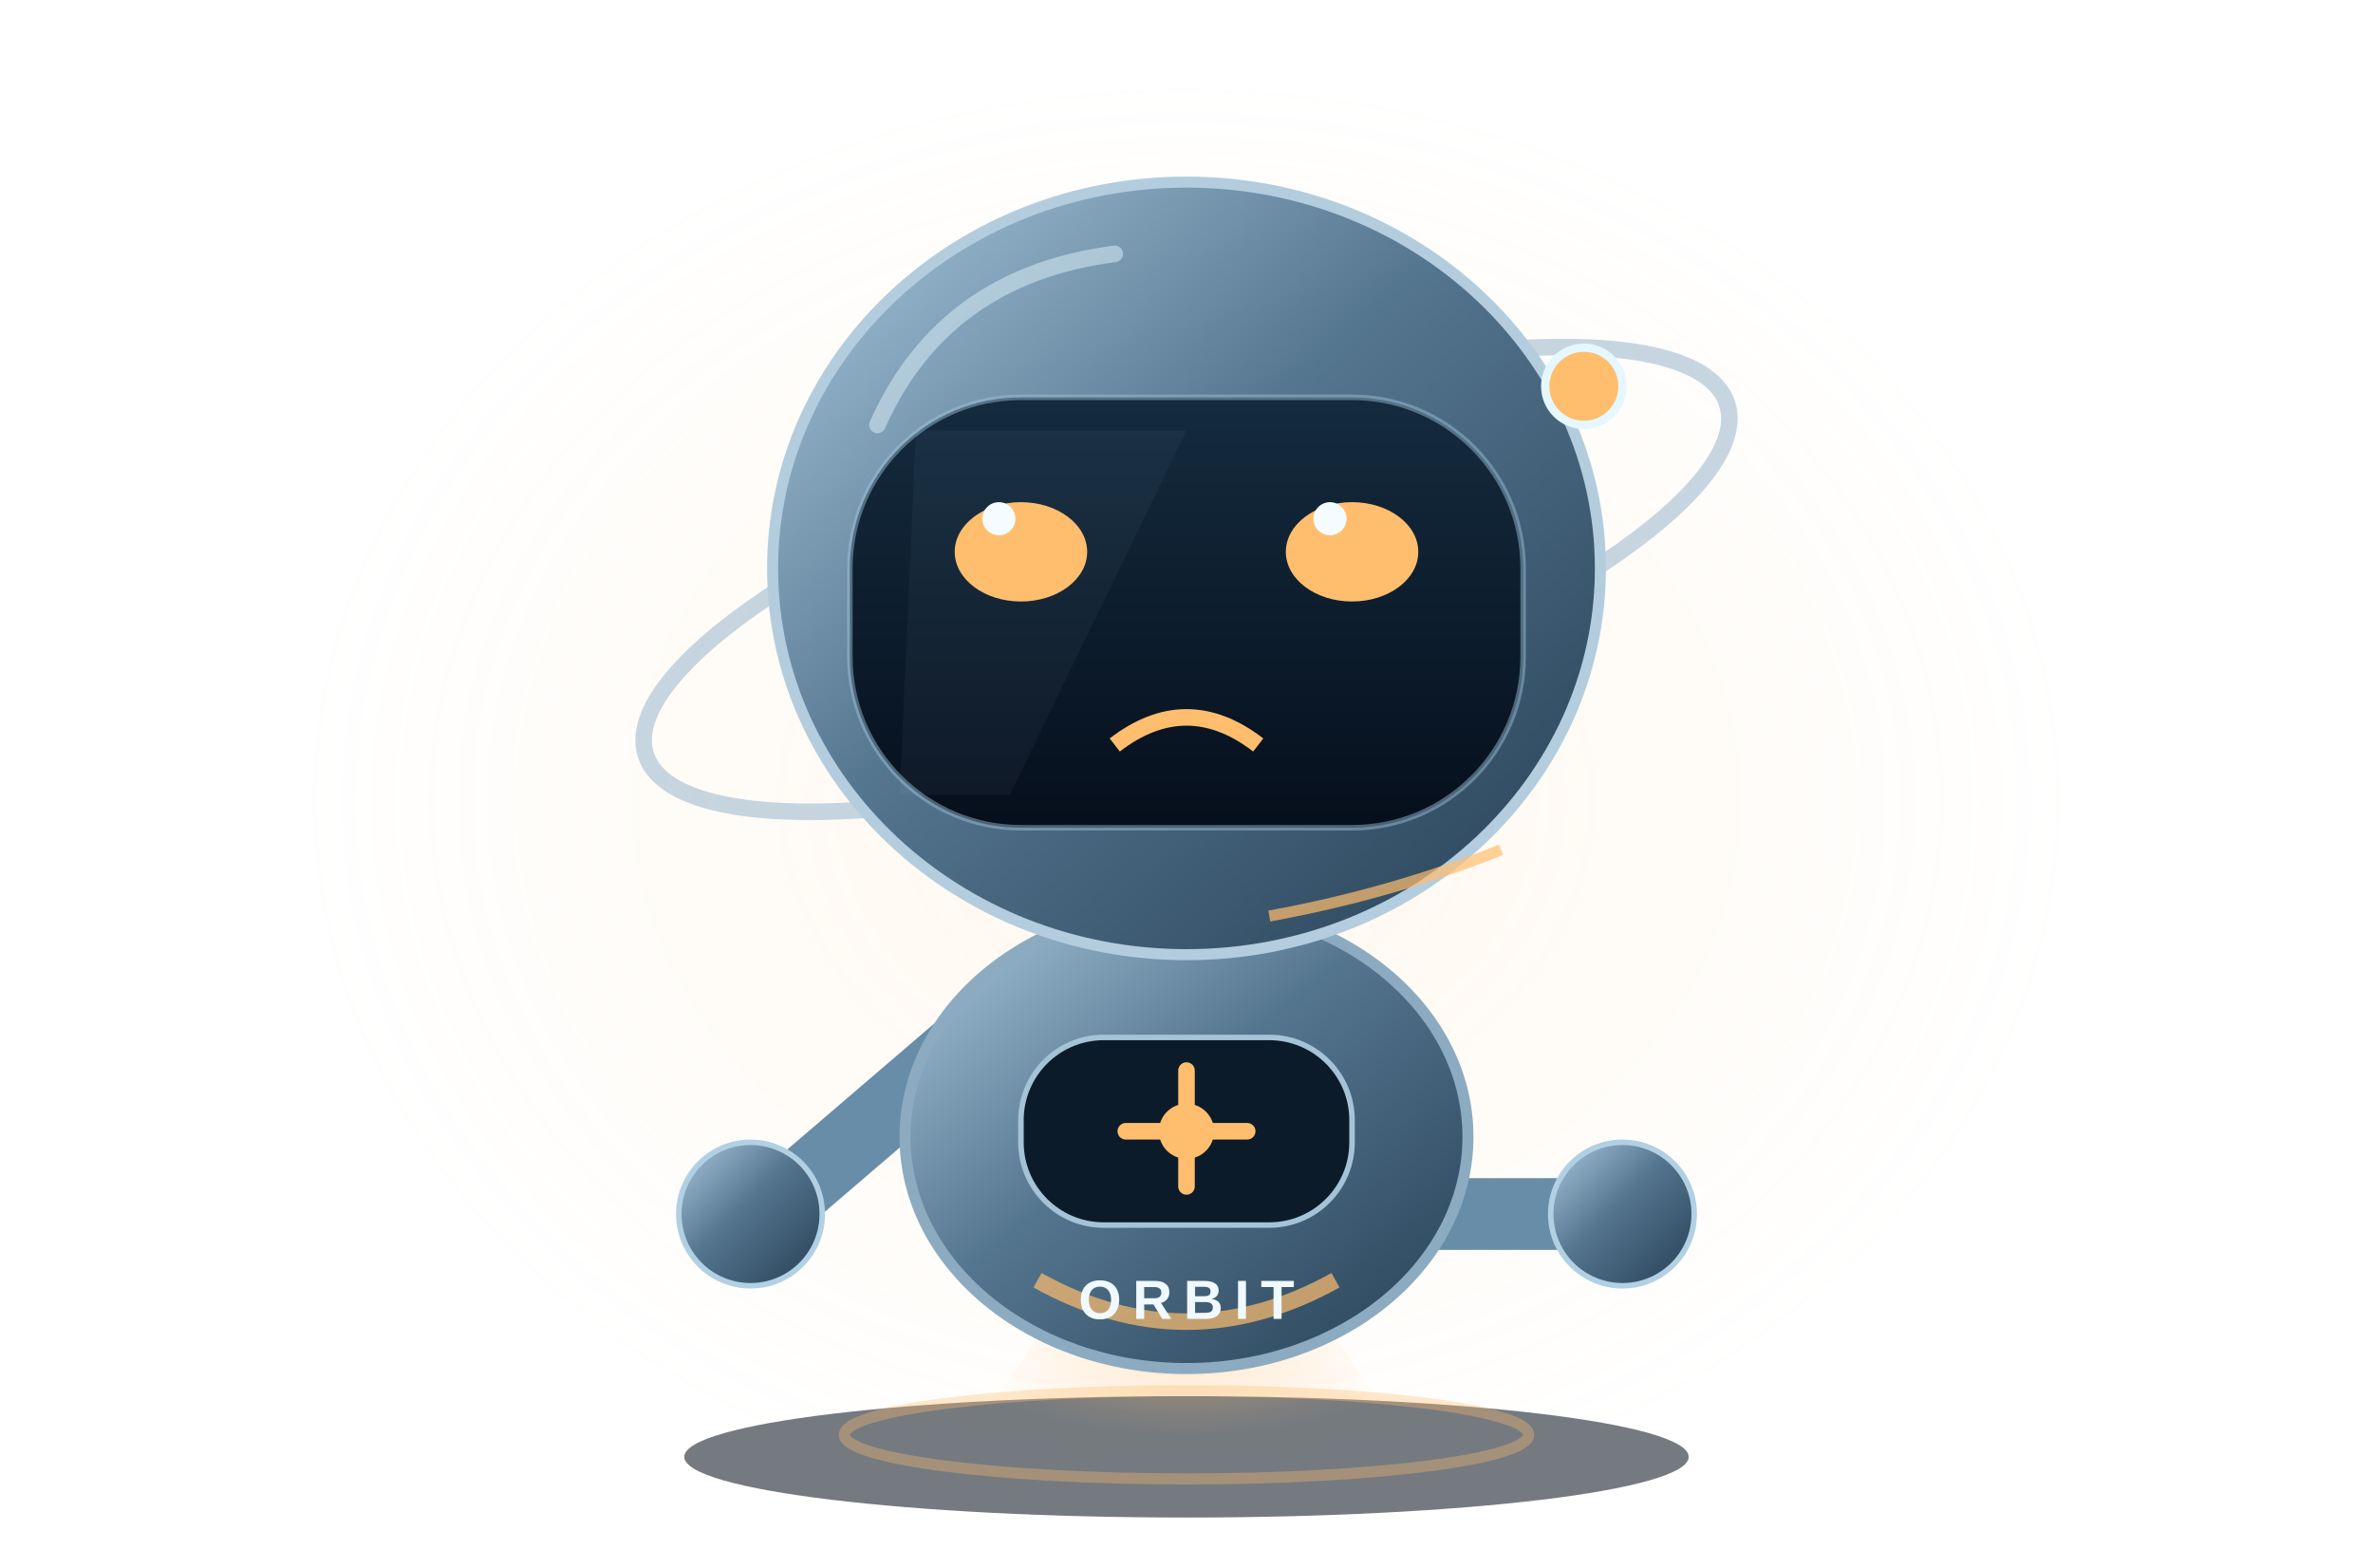
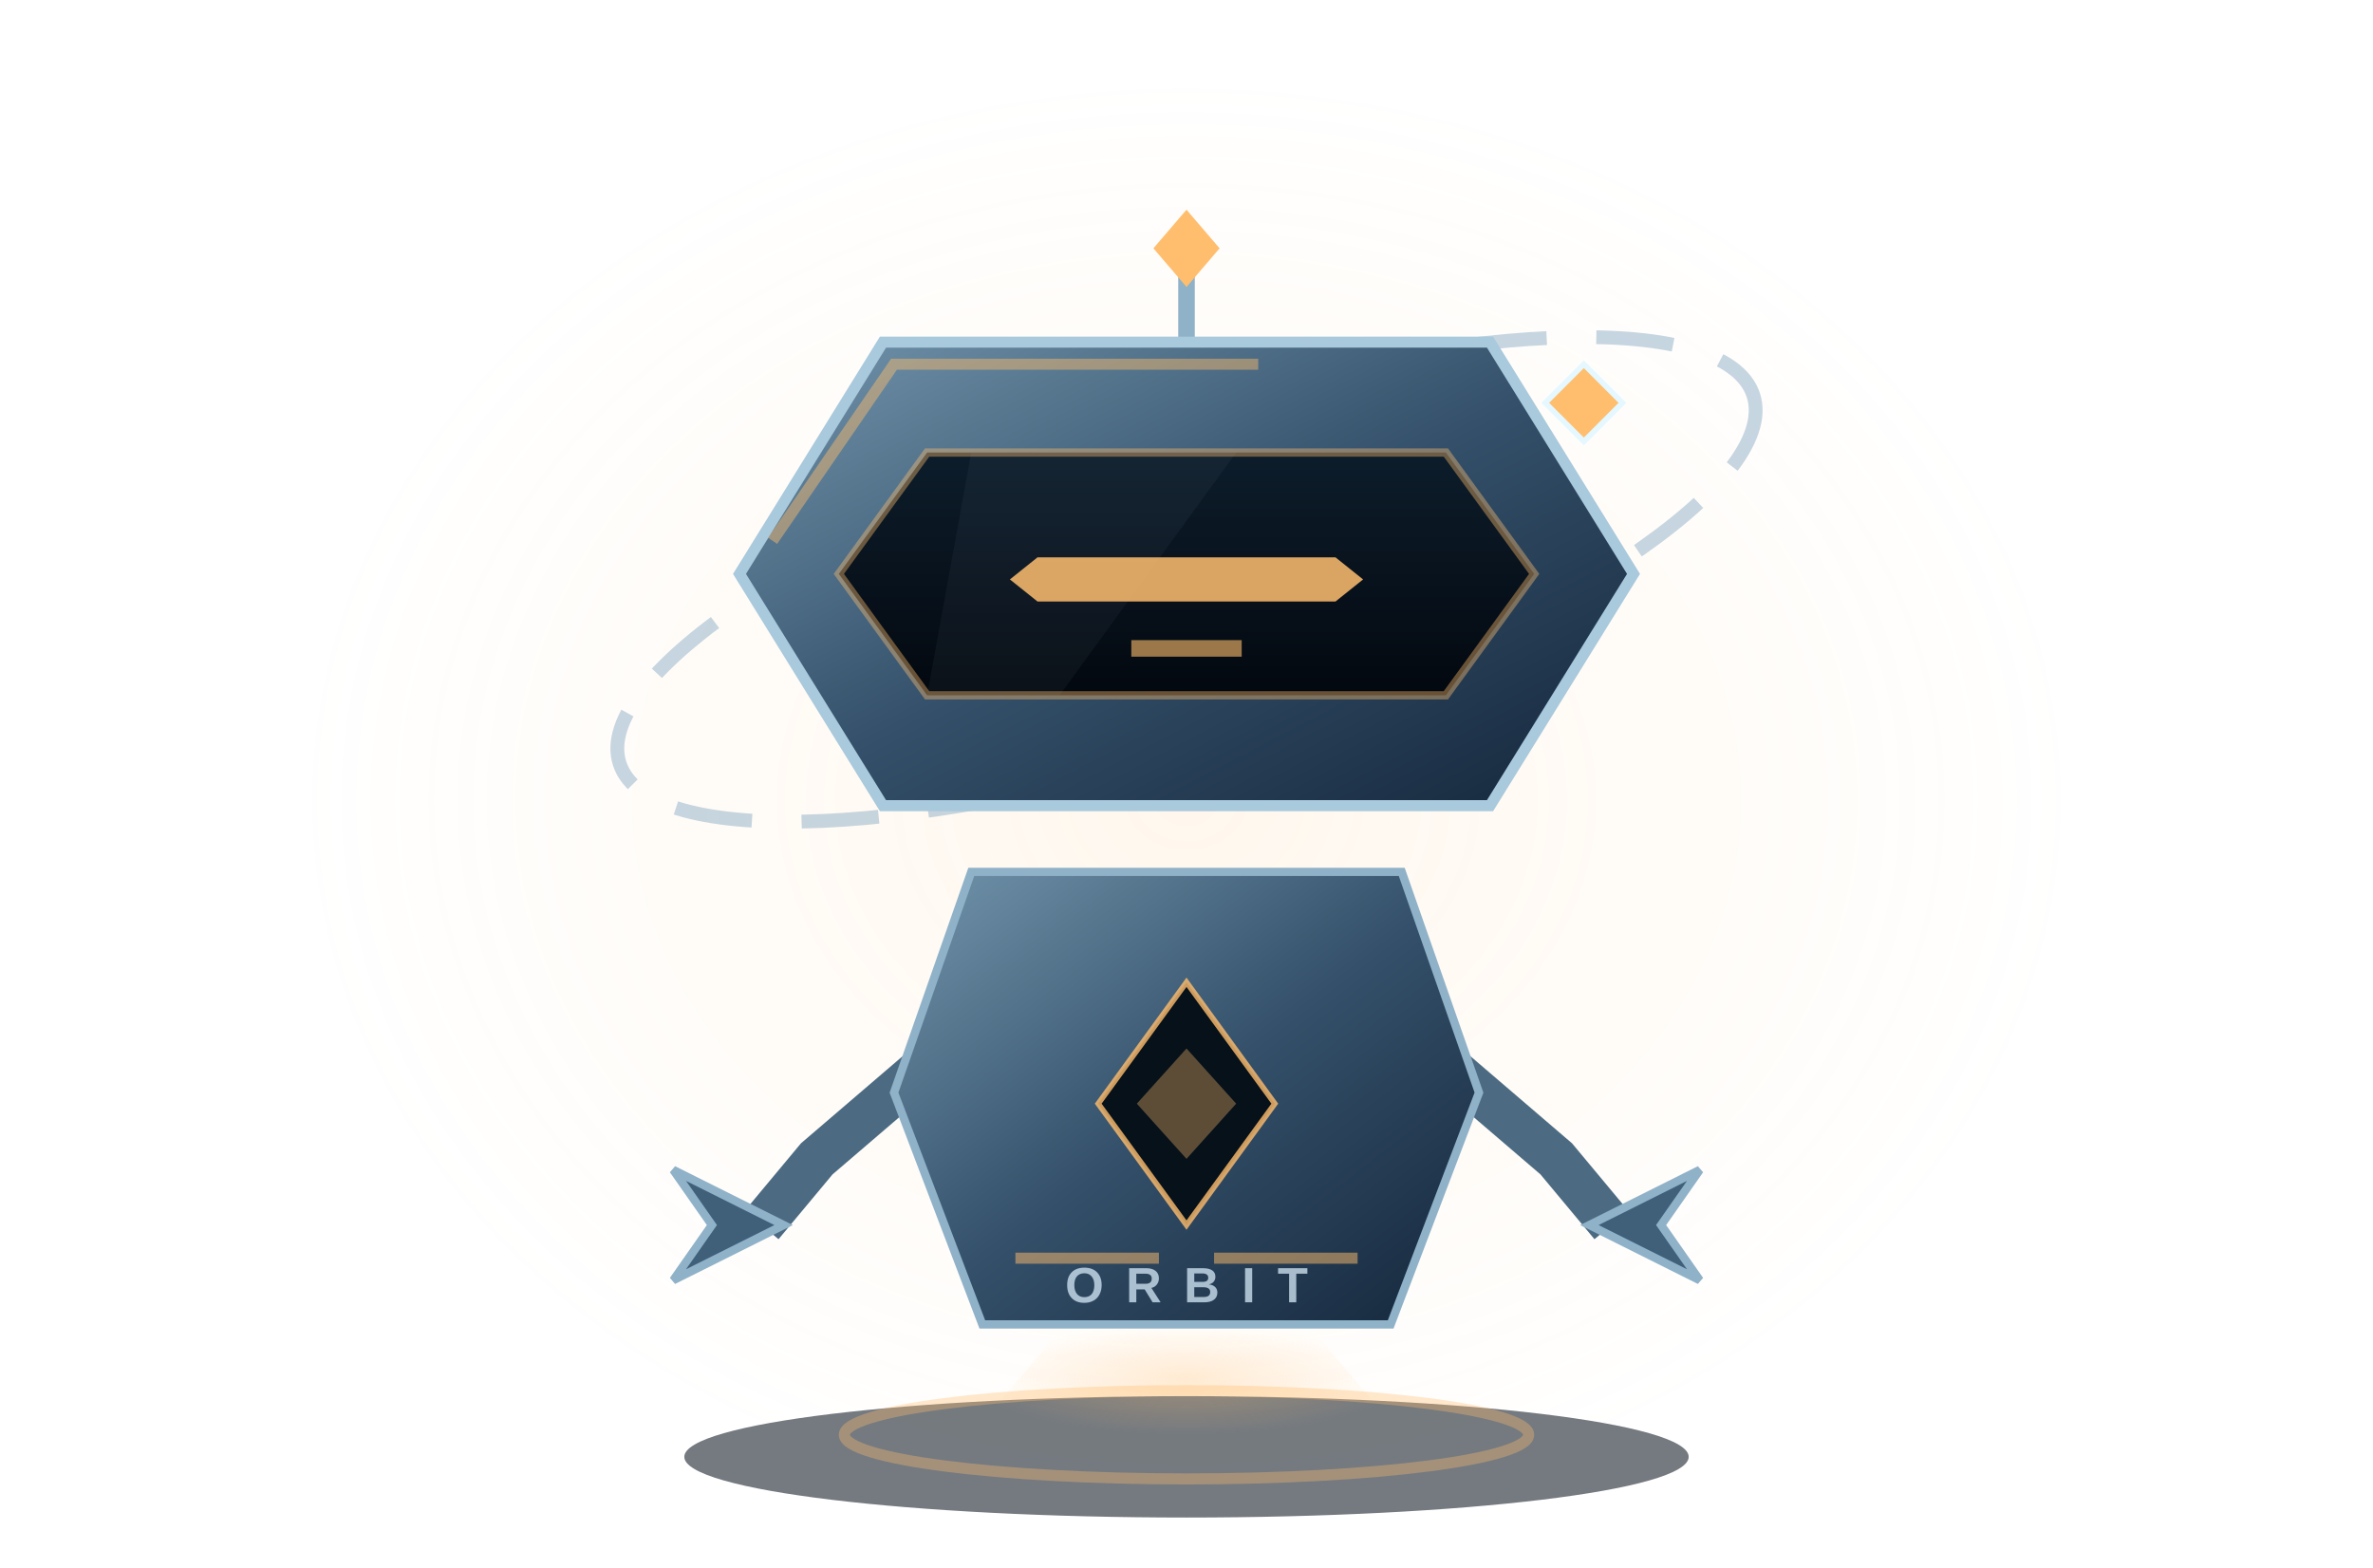
<svg xmlns="http://www.w3.org/2000/svg" width="430" height="284" viewBox="0 0 430 284">
  <defs>
    <linearGradient id="shell" x1="0" y1="0" x2="1" y2="1">
-       <stop stop-color="#A8C9DD" />
-       <stop offset=".45" stop-color="#54758E" />
-       <stop offset="1" stop-color="#263F55" />
+       <stop stop-color="#7396AD" />
+       <stop offset=".5" stop-color="#34506A" />
+       <stop offset="1" stop-color="#14263A" />
    </linearGradient>
    <linearGradient id="face" x2="0" y2="1">
-       <stop stop-color="#142B3E" />
-       <stop offset="1" stop-color="#060F1C" />
+       <stop stop-color="#0D1D2B" />
+       <stop offset="1" stop-color="#03080F" />
    </linearGradient>
    <radialGradient id="halo">
      <stop stop-color="#FFBE6E" stop-opacity=".12" />
      <stop offset="1" stop-color="#FFBE6E" stop-opacity="0" />
    </radialGradient>
    <radialGradient id="beam">
      <stop stop-color="#FFBE6E" stop-opacity=".3" />
      <stop offset="1" stop-color="#FFBE6E" stop-opacity="0" />
    </radialGradient>
  </defs>
  <ellipse cx="215" cy="145" rx="160" ry="130" fill="url(#halo)" />
  <ellipse cx="215" cy="264" rx="91" ry="11" fill="#050E18" fill-opacity=".55" />
-   <path d="M193 235l-17 25h78l-17-25" fill="url(#beam)" />
+   <path d="M193 240l-17 20h78l-17-20" fill="url(#beam)" />
  <ellipse cx="215" cy="260" rx="62" ry="8" fill="none" stroke="#FFBE6E" stroke-opacity=".35" stroke-width="2" />
-   <path d="M174 190L139 220m117 0L291 220" stroke="#688DA8" stroke-width="13" stroke-linecap="round" />
-   <circle cx="136" cy="220" r="13" fill="url(#shell)" stroke="#B2D0E3" />
-   <circle cx="294" cy="220" r="13" fill="url(#shell)" stroke="#B2D0E3" />
-   <ellipse cx="215" cy="206" rx="51" ry="42" fill="url(#shell)" stroke="#8CABC0" stroke-width="2" />
-   <rect x="185" y="188" width="60" height="34" rx="15" fill="#0B1B2A" stroke="#A5C3D6" />
-   <path d="M215 194v21m-11-10h22" stroke="#FFBE6E" stroke-width="3" stroke-linecap="round" />
-   <circle cx="215" cy="205" r="5" fill="#FFBE6E" />
-   <path d="M188 232q27 15 54 0" stroke="#FFBE6E" stroke-width="3" fill="none" opacity=".7" />
-   <ellipse cx="215" cy="105" rx="103" ry="29" transform="rotate(-18 215 105)" fill="none" stroke="#8EAFC7" stroke-opacity=".5" stroke-width="3" />
-   <ellipse cx="215" cy="103" rx="75" ry="70" fill="url(#shell)" stroke="#B3CDDE" stroke-width="2" />
-   <path d="M159 77q12-27 43-31" stroke="#E0F2FC" stroke-width="3" fill="none" opacity=".5" stroke-linecap="round" />
-   <rect x="154" y="72" width="122" height="78" rx="31" fill="url(#face)" stroke="#A3C8DF" stroke-opacity=".45" />
-   <path d="M166 78h49l-32 66h-20" fill="#CEE8FA" fill-opacity=".04" />
-   <ellipse cx="185" cy="100" rx="12" ry="9" fill="#FFBE6E" />
-   <ellipse cx="245" cy="100" rx="12" ry="9" fill="#FFBE6E" />
-   <circle cx="181" cy="94" r="3" fill="#F4FCFF" />
-   <circle cx="241" cy="94" r="3" fill="#F4FCFF" />
-   <path d="M202 135q13-10 26 0" stroke="#FFBE6E" stroke-width="3" fill="none" />
-   <circle cx="287" cy="70" r="7" fill="#FFBE6E" stroke="#E5F8FF" stroke-width="1.5" />
-   <path d="M272 154q-20 8-42 12" stroke="#FFBE6E" stroke-width="2" opacity=".7" fill="none" />
-   <text x="215" y="239" text-anchor="middle" font-family="Segoe UI,Arial,sans-serif" font-size="10" font-weight="600" fill="#F0F9FF" letter-spacing="2">ORBIT</text>
+   <path d="M176 186 L148 210 L138 222 M254 186 L282 210 L292 222" fill="none" stroke="#4C6B82" stroke-width="8" stroke-linejoin="miter" />
+   <polygon points="122,212 142,222 122,232 129,222" fill="#40607A" stroke="#8FB2C8" stroke-width="1.5" />
+   <g transform="translate(430 0) scale(-1 1)">
+     <polygon points="122,212 142,222 122,232 129,222" fill="#40607A" stroke="#8FB2C8" stroke-width="1.5" />
+   </g>
+   <polygon points="176,158 254,158 268,198 252,240 178,240 162,198" fill="url(#shell)" stroke="#8FB2C8" stroke-width="1.5" />
+   <polygon points="215,178 231,200 215,222 199,200" fill="#06111A" stroke="#FFBE6E" stroke-opacity=".8" />
+   <polygon points="215,190 224,200 215,210 206,200" fill="#FFBE6E" opacity=".35" />
+   <path d="M184 228h26M220 228h26" stroke="#FFBE6E" stroke-opacity=".5" stroke-width="2" />
+   <text x="215" y="236" text-anchor="middle" font-family="Segoe UI,Arial,sans-serif" font-size="9" font-weight="700" fill="#D6EAF7" letter-spacing="4" opacity=".75">ORBIT</text>
+   <ellipse cx="215" cy="105" rx="108" ry="30" transform="rotate(-18 215 105)" fill="none" stroke="#8EAFC7" stroke-opacity=".5" stroke-width="2.5" stroke-dasharray="14 9" />
+   <line x1="215" y1="62" x2="215" y2="46" stroke="#8FB2C8" stroke-width="3" />
+   <polygon points="215,38 221,45 215,52 209,45" fill="#FFBE6E" />
+   <polygon points="160,62 270,62 296,104 270,146 160,146 134,104" fill="url(#shell)" stroke="#A9C9DC" stroke-width="2" />
+   <path d="M140 98 L162 66 L228 66" fill="none" stroke="#FFBE6E" stroke-opacity=".45" stroke-width="2" />
+   <polygon points="168,82 262,82 278,104 262,126 168,126 152,104" fill="url(#face)" stroke="#FFBE6E" stroke-opacity=".4" stroke-width="1.5" />
+   <polygon points="176,82 224,82 192,126 168,126" fill="#CEE8FA" opacity=".04" />
+   <polygon points="188,101 242,101 247,105 242,109 188,109 183,105" fill="#FFBE6E" opacity=".85" />
+   <rect x="205" y="116" width="20" height="3" fill="#FFBE6E" opacity=".6" />
+   <polygon points="287,66 294,73 287,80 280,73" fill="#FFBE6E" stroke="#E5F8FF" stroke-width="1" />
</svg>
